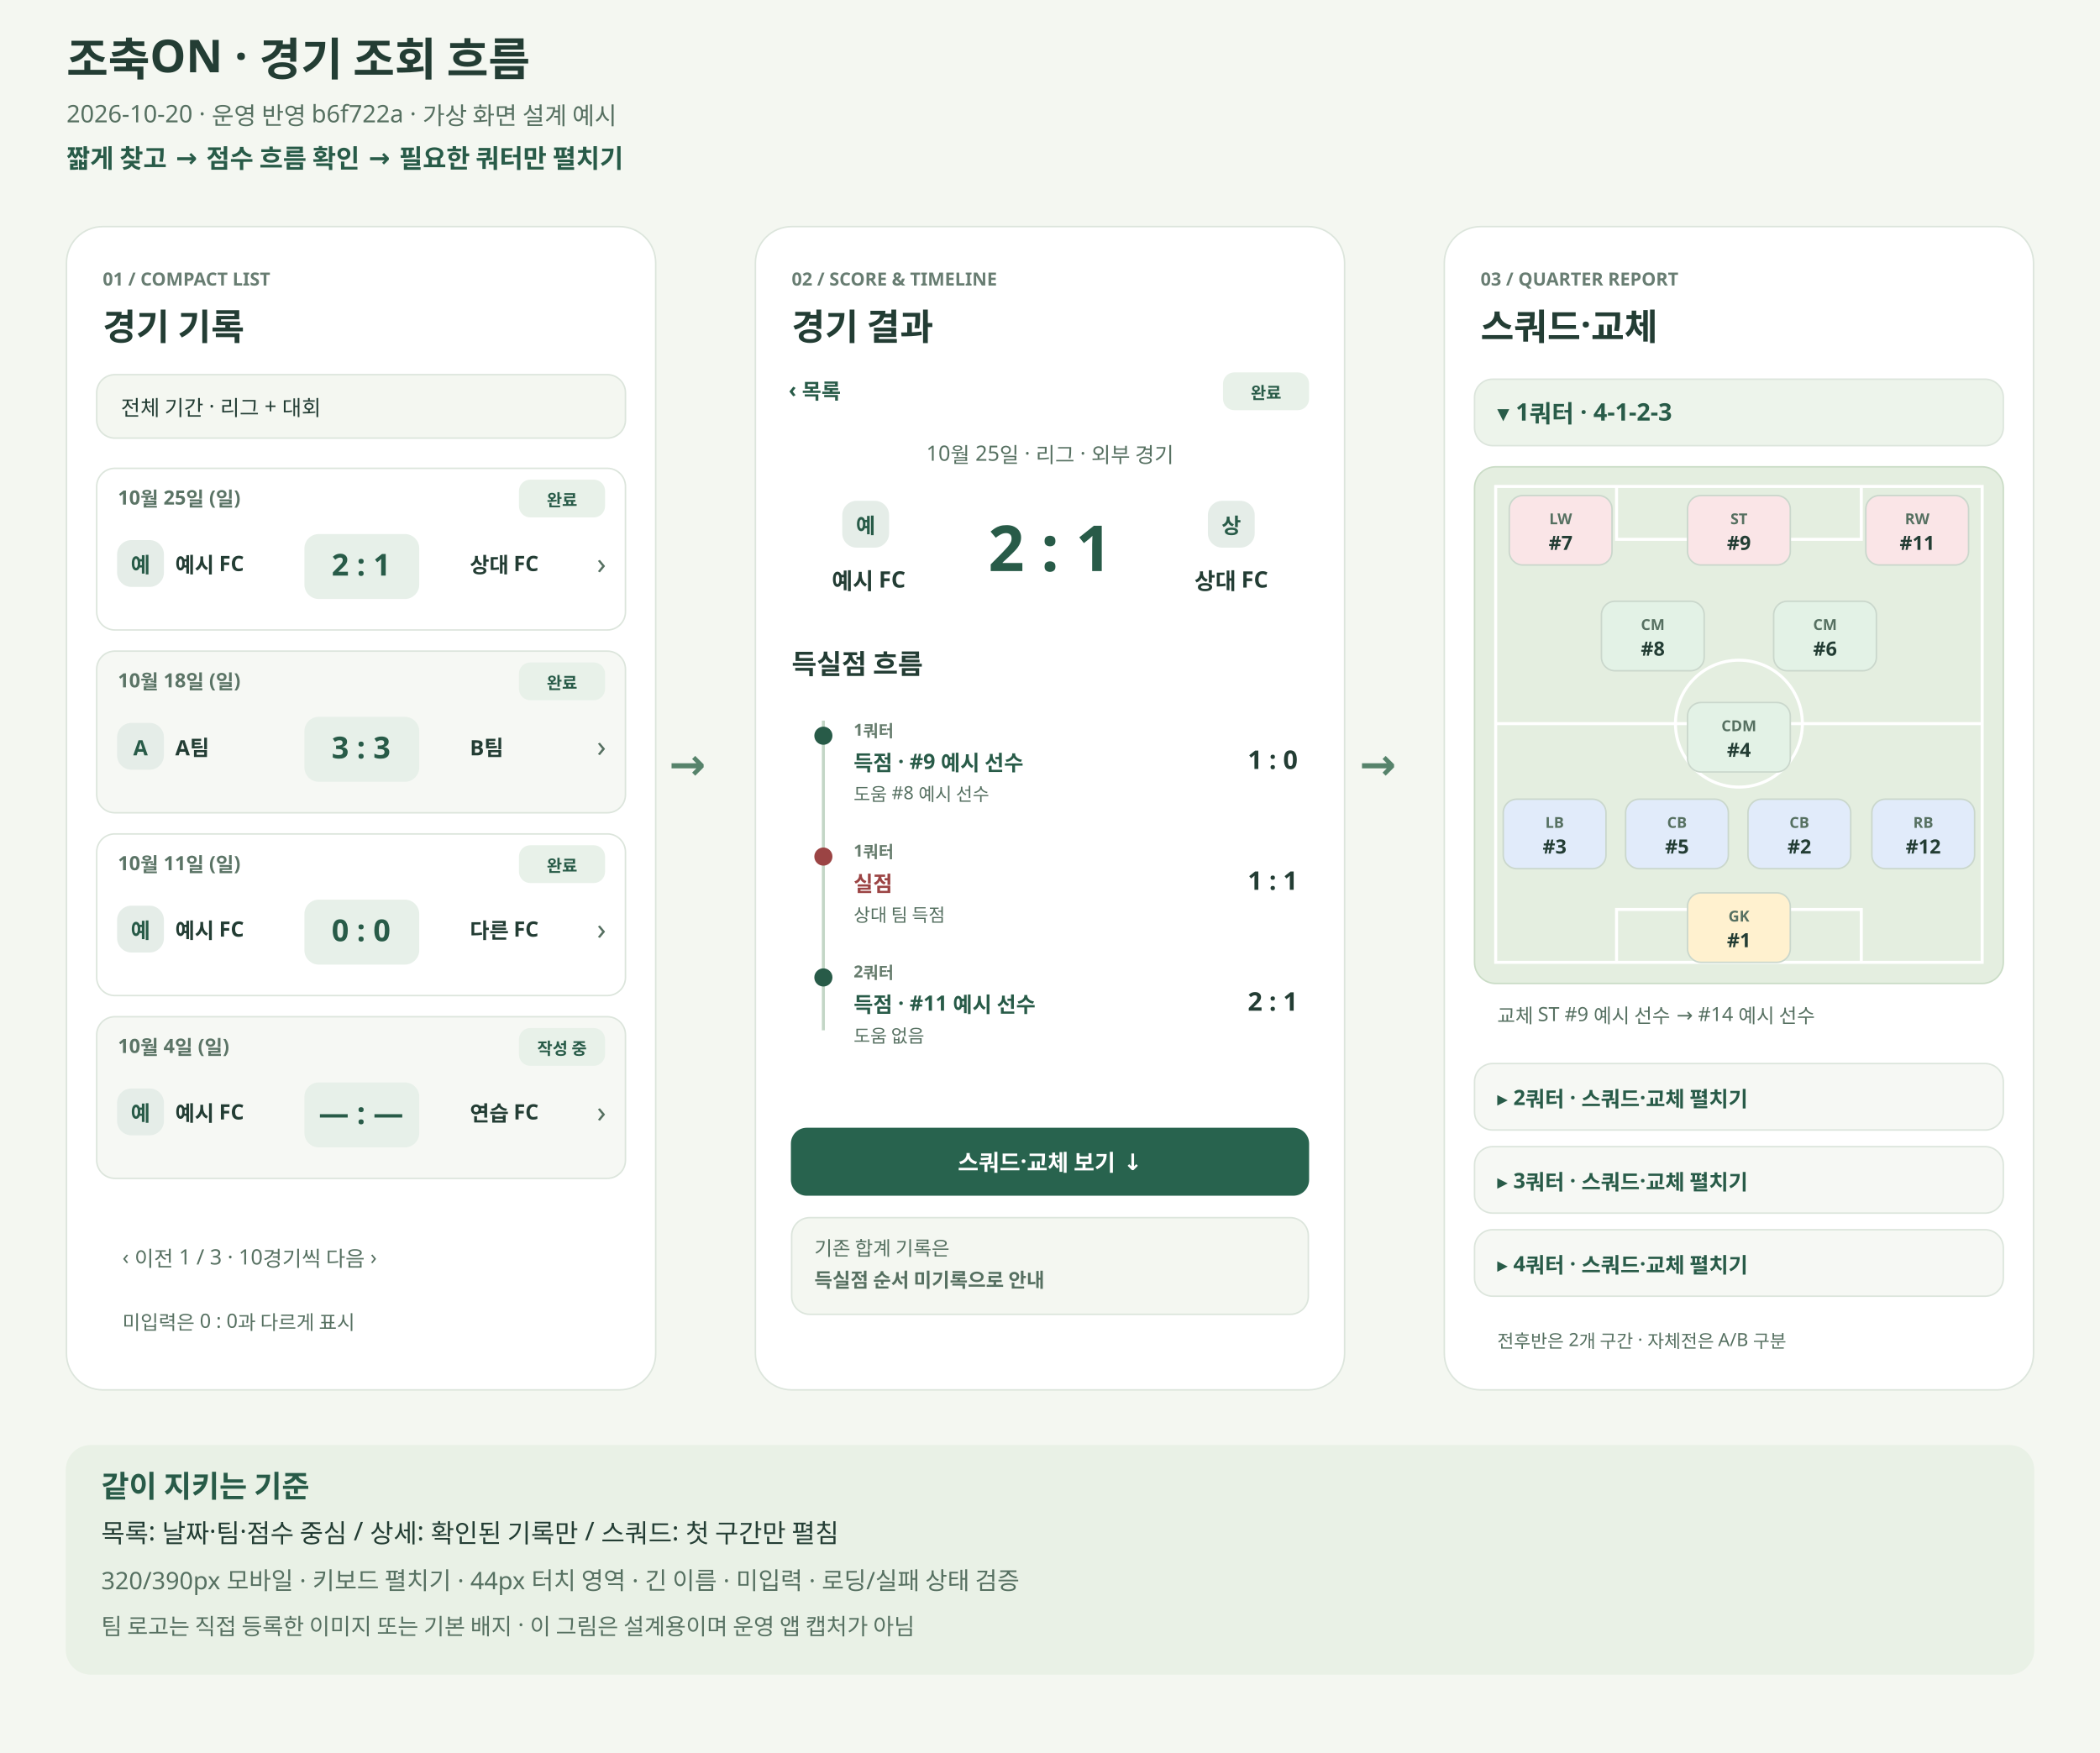
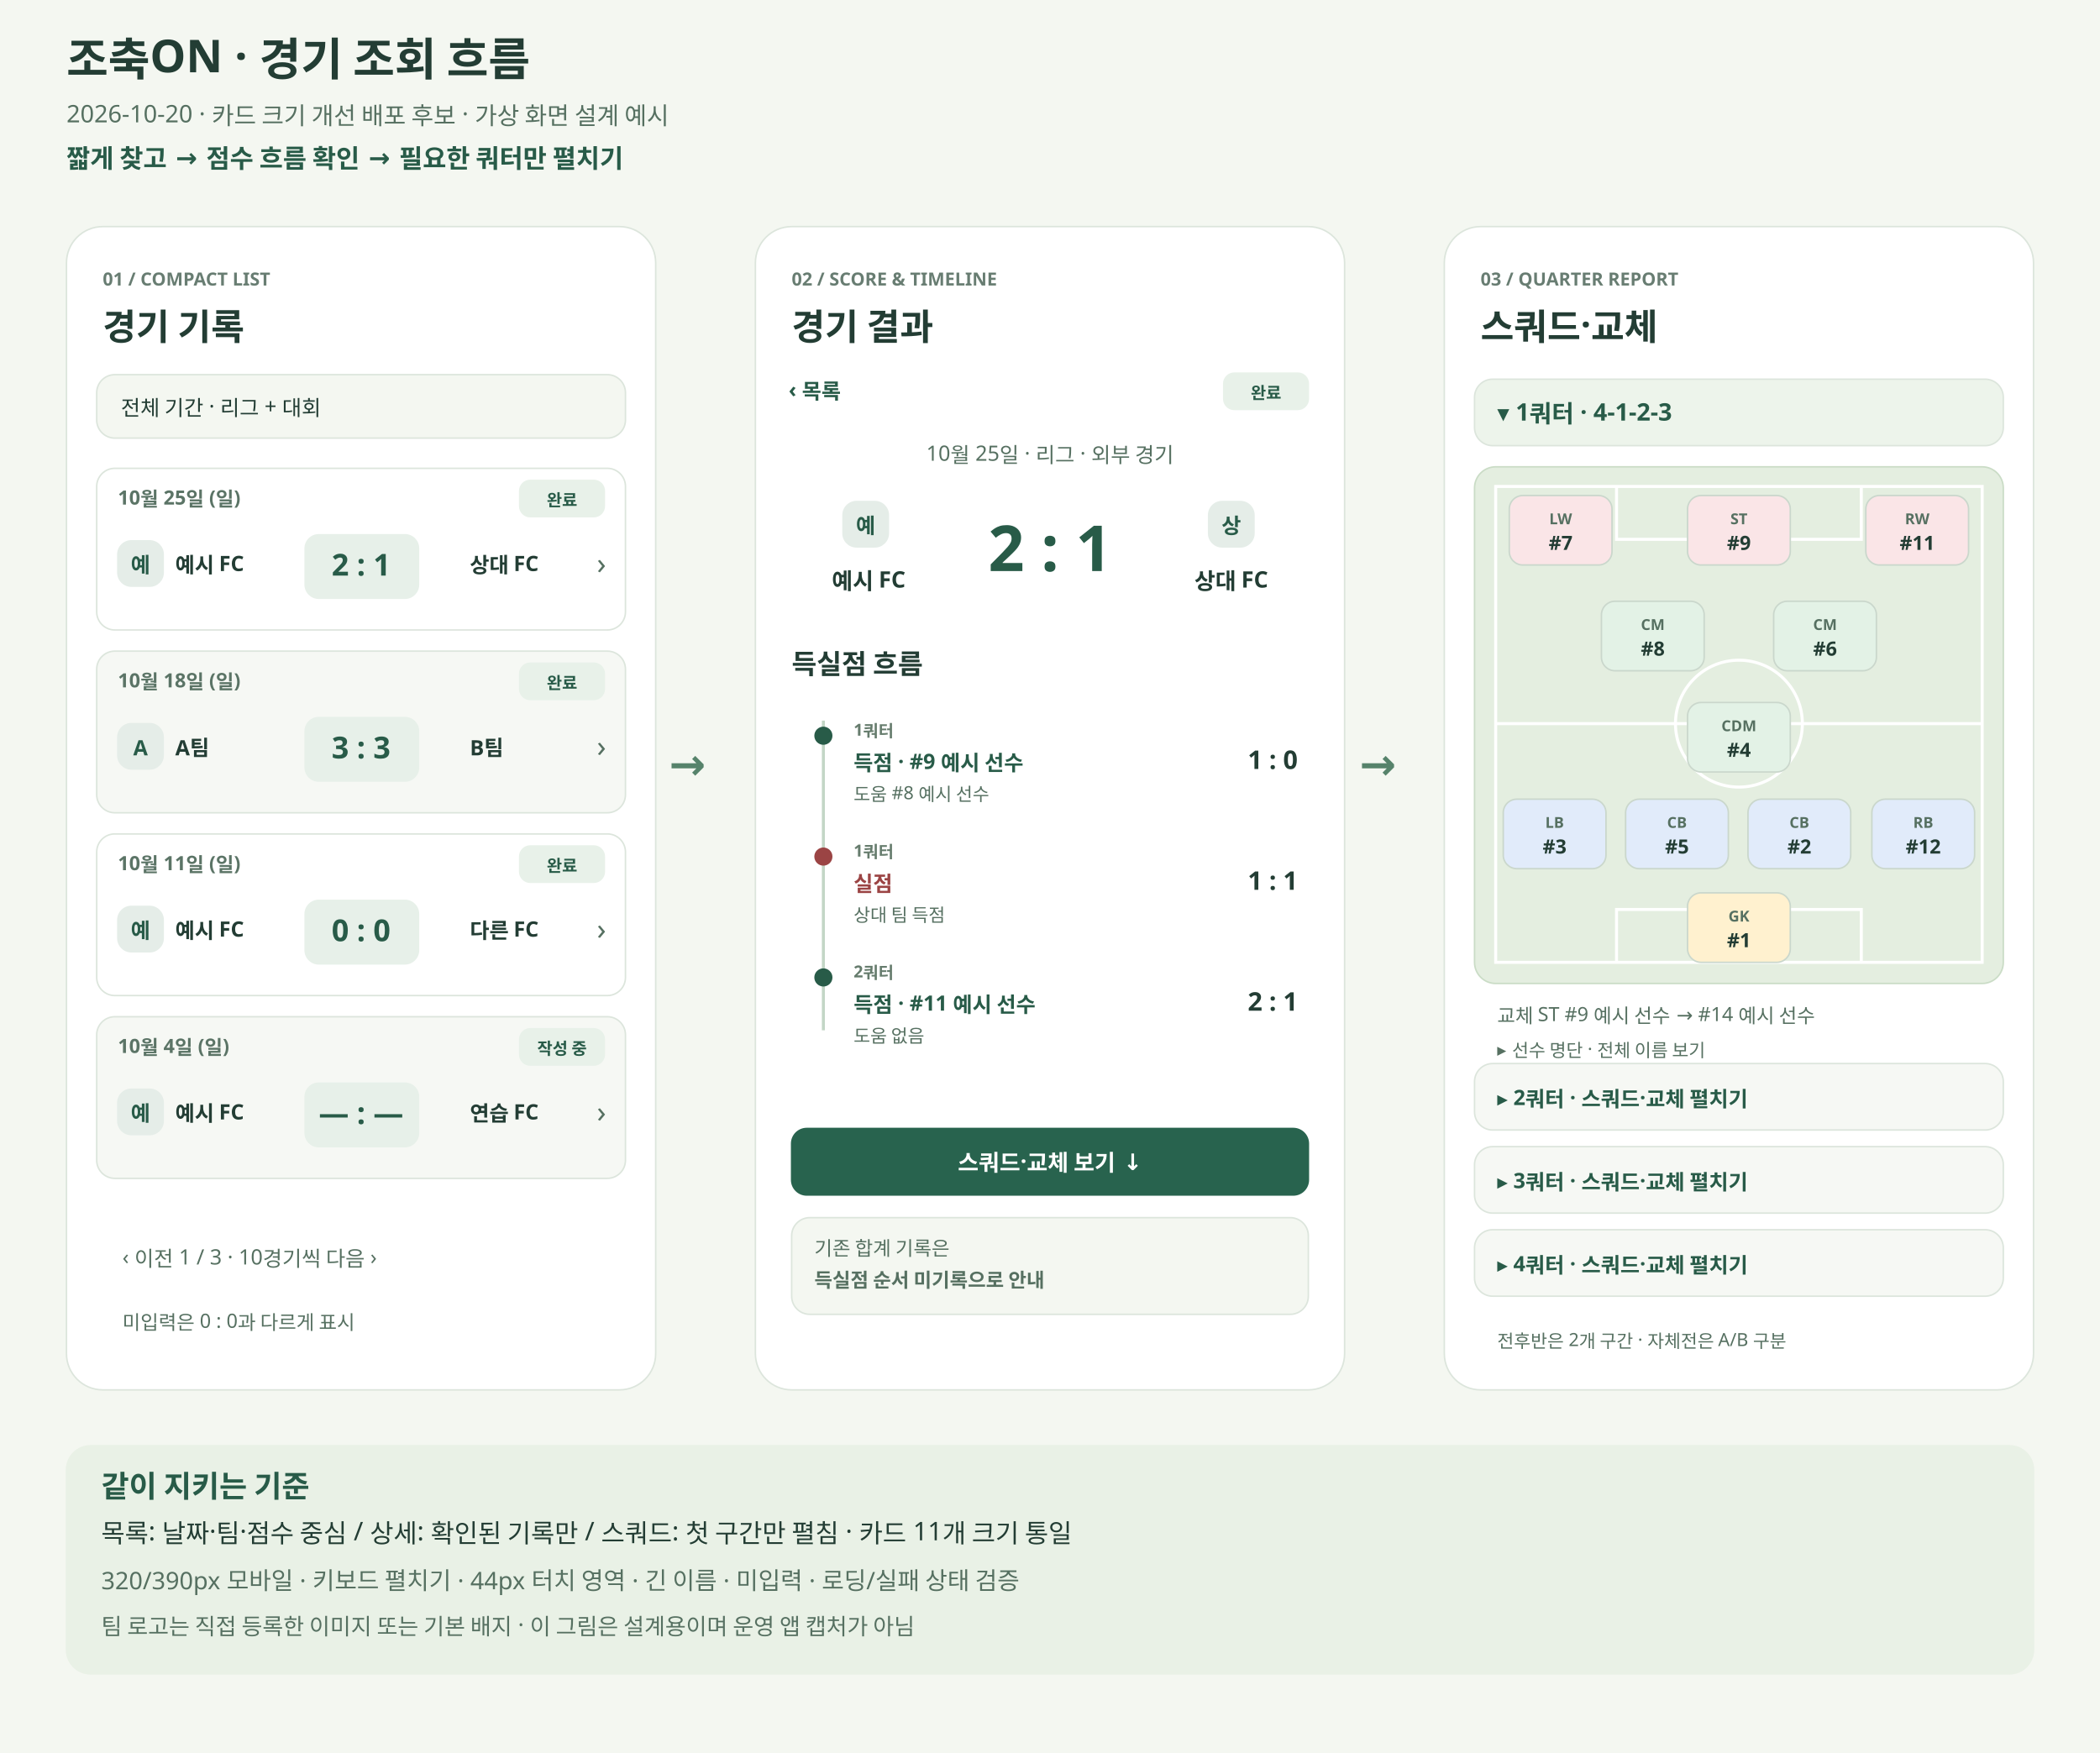
<svg xmlns="http://www.w3.org/2000/svg" width="1390" height="1160" viewBox="0 0 1390 1160" role="img" aria-labelledby="title desc">
  <g font-family="Malgun Gothic,Apple SD Gothic Neo,sans-serif">
    <rect x="0" y="0" width="1390" height="1160" rx="0" fill="#f4f7f1" stroke="#f4f7f1" />
    <text x="44" y="50" font-size="30" fill="#233d34" font-weight="800" text-anchor="start">조축ON · 경기 조회 흐름</text>
-     <text x="44" y="81" font-size="16" fill="#567061" font-weight="400" text-anchor="start">2026-10-20 · 운영 반영 b6f722a · 가상 화면 설계 예시</text>
+     <text x="44" y="81" font-size="16" fill="#567061" font-weight="400" text-anchor="start">2026-10-20 · 카드 크기 개선 배포 후보 · 가상 화면 설계 예시</text>
    <text x="44" y="111" font-size="17" fill="#285b48" font-weight="600" text-anchor="start">짧게 찾고 → 점수 흐름 확인 → 필요한 쿼터만 펼치기</text>
    <rect x="44" y="150" width="390" height="770" rx="24" fill="#fff" stroke="#dce5dc" />
    <text x="68" y="189" font-size="12" fill="#687d72" font-weight="700" text-anchor="start">01 / COMPACT LIST</text>
    <text x="68" y="225" font-size="24" fill="#233d34" font-weight="700" text-anchor="start">경기 기록</text>
    <rect x="64" y="248" width="350" height="42" rx="12" fill="#f4f7f1" stroke="#dce5dc" />
    <text x="80" y="275" font-size="14" fill="#233d34" font-weight="400" text-anchor="start">전체 기간    ·    리그 + 대회</text>
    <rect x="64" y="310" width="350" height="107" rx="12" fill="#fff" stroke="#dce5dc" />
    <text x="78" y="334" font-size="13" fill="#5b7466" font-weight="600" text-anchor="start">10월 25일 (일)</text>
    <rect x="344" y="318" width="56" height="24" rx="7" fill="#e8f1e9" stroke="#e8f1e9" />
    <text x="372" y="335" font-size="11" fill="#285b48" font-weight="700" text-anchor="middle">완료</text>
    <rect x="78" y="358" width="30" height="30" rx="9" fill="#e5ede8" stroke="#e5ede8" />
    <text x="93" y="379" font-size="14" fill="#285b48" font-weight="700" text-anchor="middle">예</text>
    <text x="116" y="379" font-size="14" fill="#233d34" font-weight="700" text-anchor="start">예시 FC</text>
    <rect x="202" y="354" width="75" height="42" rx="9" fill="#e7f0e9" stroke="#e7f0e9" />
    <text x="239" y="381" font-size="20" fill="#285b48" font-weight="800" text-anchor="middle">2 : 1</text>
    <text x="311" y="379" font-size="14" fill="#233d34" font-weight="700" text-anchor="start">상대 FC</text>
    <text x="395" y="380" font-size="20" fill="#567061" font-weight="400" text-anchor="start">›</text>
    <rect x="64" y="431" width="350" height="107" rx="12" fill="#f6f8f4" stroke="#dce5dc" />
    <text x="78" y="455" font-size="13" fill="#5b7466" font-weight="600" text-anchor="start">10월 18일 (일)</text>
    <rect x="344" y="439" width="56" height="24" rx="7" fill="#e8f1e9" stroke="#e8f1e9" />
    <text x="372" y="456" font-size="11" fill="#285b48" font-weight="700" text-anchor="middle">완료</text>
    <rect x="78" y="479" width="30" height="30" rx="9" fill="#e5ede8" stroke="#e5ede8" />
    <text x="93" y="500" font-size="14" fill="#285b48" font-weight="700" text-anchor="middle">A</text>
    <text x="116" y="500" font-size="14" fill="#233d34" font-weight="700" text-anchor="start">A팀</text>
    <rect x="202" y="475" width="75" height="42" rx="9" fill="#e7f0e9" stroke="#e7f0e9" />
    <text x="239" y="502" font-size="20" fill="#285b48" font-weight="800" text-anchor="middle">3 : 3</text>
    <text x="311" y="500" font-size="14" fill="#233d34" font-weight="700" text-anchor="start">B팀</text>
    <text x="395" y="501" font-size="20" fill="#567061" font-weight="400" text-anchor="start">›</text>
    <rect x="64" y="552" width="350" height="107" rx="12" fill="#fff" stroke="#dce5dc" />
    <text x="78" y="576" font-size="13" fill="#5b7466" font-weight="600" text-anchor="start">10월 11일 (일)</text>
    <rect x="344" y="560" width="56" height="24" rx="7" fill="#e8f1e9" stroke="#e8f1e9" />
    <text x="372" y="577" font-size="11" fill="#285b48" font-weight="700" text-anchor="middle">완료</text>
    <rect x="78" y="600" width="30" height="30" rx="9" fill="#e5ede8" stroke="#e5ede8" />
    <text x="93" y="621" font-size="14" fill="#285b48" font-weight="700" text-anchor="middle">예</text>
    <text x="116" y="621" font-size="14" fill="#233d34" font-weight="700" text-anchor="start">예시 FC</text>
    <rect x="202" y="596" width="75" height="42" rx="9" fill="#e7f0e9" stroke="#e7f0e9" />
    <text x="239" y="623" font-size="20" fill="#285b48" font-weight="800" text-anchor="middle">0 : 0</text>
    <text x="311" y="621" font-size="14" fill="#233d34" font-weight="700" text-anchor="start">다른 FC</text>
    <text x="395" y="622" font-size="20" fill="#567061" font-weight="400" text-anchor="start">›</text>
    <rect x="64" y="673" width="350" height="107" rx="12" fill="#f6f8f4" stroke="#dce5dc" />
    <text x="78" y="697" font-size="13" fill="#5b7466" font-weight="600" text-anchor="start">10월 4일 (일)</text>
    <rect x="344" y="681" width="56" height="24" rx="7" fill="#e8f1e9" stroke="#e8f1e9" />
    <text x="372" y="698" font-size="11" fill="#285b48" font-weight="700" text-anchor="middle">작성 중</text>
    <rect x="78" y="721" width="30" height="30" rx="9" fill="#e5ede8" stroke="#e5ede8" />
    <text x="93" y="742" font-size="14" fill="#285b48" font-weight="700" text-anchor="middle">예</text>
    <text x="116" y="742" font-size="14" fill="#233d34" font-weight="700" text-anchor="start">예시 FC</text>
    <rect x="202" y="717" width="75" height="42" rx="9" fill="#e7f0e9" stroke="#e7f0e9" />
    <text x="239" y="744" font-size="20" fill="#285b48" font-weight="800" text-anchor="middle">— : —</text>
    <text x="311" y="742" font-size="14" fill="#233d34" font-weight="700" text-anchor="start">연습 FC</text>
    <text x="395" y="743" font-size="20" fill="#567061" font-weight="400" text-anchor="start">›</text>
    <text x="81" y="837" font-size="14" fill="#567061" font-weight="400" text-anchor="start">‹ 이전       1 / 3 · 10경기씩       다음 ›</text>
    <text x="81" y="880" font-size="13" fill="#567061" font-weight="400" text-anchor="start">미입력은 0 : 0과 다르게 표시</text>
    <text x="455" y="516" font-size="29" fill="#56836b" font-weight="700" text-anchor="middle">→</text>
    <rect x="500" y="150" width="390" height="770" rx="24" fill="#fff" stroke="#dce5dc" />
    <text x="524" y="189" font-size="12" fill="#687d72" font-weight="700" text-anchor="start">02 / SCORE &amp; TIMELINE</text>
    <text x="524" y="225" font-size="24" fill="#233d34" font-weight="700" text-anchor="start">경기 결과</text>
    <text x="522" y="263" font-size="14" fill="#285b48" font-weight="600" text-anchor="start">‹ 목록</text>
    <rect x="810" y="247" width="56" height="24" rx="7" fill="#e8f1e9" stroke="#e8f1e9" />
    <text x="838" y="264" font-size="11" fill="#285b48" font-weight="700" text-anchor="middle">완료</text>
    <text x="695" y="305" font-size="14" fill="#567061" font-weight="400" text-anchor="middle">10월 25일 · 리그 · 외부 경기</text>
    <rect x="558" y="332" width="30" height="30" rx="9" fill="#e5ede8" stroke="#e5ede8" />
    <text x="573" y="353" font-size="14" fill="#285b48" font-weight="700" text-anchor="middle">예</text>
    <rect x="800" y="332" width="30" height="30" rx="9" fill="#e5ede8" stroke="#e5ede8" />
    <text x="815" y="353" font-size="14" fill="#285b48" font-weight="700" text-anchor="middle">상</text>
    <text x="575" y="390" font-size="15" fill="#233d34" font-weight="700" text-anchor="middle">예시 FC</text>
    <text x="815" y="390" font-size="15" fill="#233d34" font-weight="700" text-anchor="middle">상대 FC</text>
    <text x="695" y="378" font-size="42" fill="#285b48" font-weight="800" text-anchor="middle">2 : 1</text>
    <text x="524" y="446" font-size="18" fill="#233d34" font-weight="700" text-anchor="start">득실점 흐름</text>
    <path d="M545 477V682" stroke="#c3d6c6" stroke-width="2" />
    <circle cx="545" cy="487" r="6" fill="#285b48" />
    <text x="565" y="487" font-size="11" fill="#667c6d" font-weight="600" text-anchor="start">1쿼터</text>
    <text x="565" y="510" font-size="14" fill="#285b48" font-weight="700" text-anchor="start">득점 · #9 예시 선수</text>
    <text x="565" y="530" font-size="12" fill="#567061" font-weight="400" text-anchor="start">도움 #8 예시 선수</text>
    <text x="859" y="509" font-size="17" fill="#233d34" font-weight="700" text-anchor="end">1 : 0</text>
    <circle cx="545" cy="567" r="6" fill="#9b4444" />
    <text x="565" y="567" font-size="11" fill="#667c6d" font-weight="600" text-anchor="start">1쿼터</text>
    <text x="565" y="590" font-size="14" fill="#9b4444" font-weight="700" text-anchor="start">실점</text>
    <text x="565" y="610" font-size="12" fill="#567061" font-weight="400" text-anchor="start">상대 팀 득점</text>
    <text x="859" y="589" font-size="17" fill="#233d34" font-weight="700" text-anchor="end">1 : 1</text>
    <circle cx="545" cy="647" r="6" fill="#285b48" />
    <text x="565" y="647" font-size="11" fill="#667c6d" font-weight="600" text-anchor="start">2쿼터</text>
    <text x="565" y="670" font-size="14" fill="#285b48" font-weight="700" text-anchor="start">득점 · #11 예시 선수</text>
    <text x="565" y="690" font-size="12" fill="#567061" font-weight="400" text-anchor="start">도움 없음</text>
    <text x="859" y="669" font-size="17" fill="#233d34" font-weight="700" text-anchor="end">2 : 1</text>
    <rect x="524" y="747" width="342" height="44" rx="10" fill="#28634e" stroke="#28634e" />
    <text x="695" y="775" font-size="15" fill="#fff" font-weight="700" text-anchor="middle">스쿼드·교체 보기 ↓</text>
    <rect x="524" y="806" width="342" height="64" rx="12" fill="#f4f7f1" stroke="#dce5dc" />
    <text x="539" y="831" font-size="13" fill="#567061" font-weight="400" text-anchor="start">기존 합계 기록은</text>
    <text x="539" y="852" font-size="13" fill="#567061" font-weight="600" text-anchor="start">득실점 순서 미기록으로 안내</text>
    <text x="912" y="516" font-size="29" fill="#56836b" font-weight="700" text-anchor="middle">→</text>
    <rect x="956" y="150" width="390" height="770" rx="24" fill="#fff" stroke="#dce5dc" />
    <text x="980" y="189" font-size="12" fill="#687d72" font-weight="700" text-anchor="start">03 / QUARTER REPORT</text>
    <text x="980" y="225" font-size="24" fill="#233d34" font-weight="700" text-anchor="start">스쿼드·교체</text>
    <rect x="976" y="251" width="350" height="44" rx="12" fill="#edf4eb" stroke="#dce5dc" />
    <text x="991" y="279" font-size="16" fill="#285b48" font-weight="700" text-anchor="start">▾ 1쿼터  ·  4-1-2-3</text>
    <rect x="976" y="309" width="350" height="342" rx="14" fill="#e4eee0" stroke="#cadcc6" />
    <path d="M990 322H1312V637H990Z M990 479H1312 M1070 322V357H1232V322 M1070 637V602H1232V637" fill="none" stroke="#fff" stroke-width="2" />
    <circle cx="1151" cy="479" r="42" fill="none" stroke="#fff" stroke-width="2" />
    <rect x="999" y="328" width="68" height="46" rx="9" fill="#fae5e7" stroke="#cad7cc" />
    <text x="1033" y="347" font-size="10" fill="#567061" font-weight="700" text-anchor="middle">LW</text>
    <text x="1033" y="364" font-size="13" fill="#233d34" font-weight="700" text-anchor="middle">#7</text>
    <rect x="1117" y="328" width="68" height="46" rx="9" fill="#fae5e7" stroke="#cad7cc" />
    <text x="1151" y="347" font-size="10" fill="#567061" font-weight="700" text-anchor="middle">ST</text>
    <text x="1151" y="364" font-size="13" fill="#233d34" font-weight="700" text-anchor="middle">#9</text>
    <rect x="1235" y="328" width="68" height="46" rx="9" fill="#fae5e7" stroke="#cad7cc" />
    <text x="1269" y="347" font-size="10" fill="#567061" font-weight="700" text-anchor="middle">RW</text>
    <text x="1269" y="364" font-size="13" fill="#233d34" font-weight="700" text-anchor="middle">#11</text>
    <rect x="1060" y="398" width="68" height="46" rx="9" fill="#e3f2e6" stroke="#cad7cc" />
    <text x="1094" y="417" font-size="10" fill="#567061" font-weight="700" text-anchor="middle">CM</text>
    <text x="1094" y="434" font-size="13" fill="#233d34" font-weight="700" text-anchor="middle">#8</text>
    <rect x="1174" y="398" width="68" height="46" rx="9" fill="#e3f2e6" stroke="#cad7cc" />
    <text x="1208" y="417" font-size="10" fill="#567061" font-weight="700" text-anchor="middle">CM</text>
    <text x="1208" y="434" font-size="13" fill="#233d34" font-weight="700" text-anchor="middle">#6</text>
    <rect x="1117" y="465" width="68" height="46" rx="9" fill="#e3f2e6" stroke="#cad7cc" />
    <text x="1151" y="484" font-size="10" fill="#567061" font-weight="700" text-anchor="middle">CDM</text>
    <text x="1151" y="501" font-size="13" fill="#233d34" font-weight="700" text-anchor="middle">#4</text>
    <rect x="995" y="529" width="68" height="46" rx="9" fill="#e1ebfa" stroke="#cad7cc" />
    <text x="1029" y="548" font-size="10" fill="#567061" font-weight="700" text-anchor="middle">LB</text>
    <text x="1029" y="565" font-size="13" fill="#233d34" font-weight="700" text-anchor="middle">#3</text>
    <rect x="1076" y="529" width="68" height="46" rx="9" fill="#e1ebfa" stroke="#cad7cc" />
    <text x="1110" y="548" font-size="10" fill="#567061" font-weight="700" text-anchor="middle">CB</text>
    <text x="1110" y="565" font-size="13" fill="#233d34" font-weight="700" text-anchor="middle">#5</text>
    <rect x="1157" y="529" width="68" height="46" rx="9" fill="#e1ebfa" stroke="#cad7cc" />
    <text x="1191" y="548" font-size="10" fill="#567061" font-weight="700" text-anchor="middle">CB</text>
    <text x="1191" y="565" font-size="13" fill="#233d34" font-weight="700" text-anchor="middle">#2</text>
    <rect x="1239" y="529" width="68" height="46" rx="9" fill="#e1ebfa" stroke="#cad7cc" />
    <text x="1273" y="548" font-size="10" fill="#567061" font-weight="700" text-anchor="middle">RB</text>
    <text x="1273" y="565" font-size="13" fill="#233d34" font-weight="700" text-anchor="middle">#12</text>
    <rect x="1117" y="591" width="68" height="46" rx="9" fill="#fff1cf" stroke="#cad7cc" />
    <text x="1151" y="610" font-size="10" fill="#567061" font-weight="700" text-anchor="middle">GK</text>
    <text x="1151" y="627" font-size="13" fill="#233d34" font-weight="700" text-anchor="middle">#1</text>
    <text x="991" y="677" font-size="13" fill="#567061" font-weight="400" text-anchor="start">교체  ST   #9 예시 선수 → #14 예시 선수</text>
+     <text x="991" y="699" font-size="12" fill="#567061" font-weight="400" text-anchor="start">▸ 선수 명단 · 전체 이름 보기</text>
    <rect x="976" y="704" width="350" height="44" rx="12" fill="#f6f8f4" stroke="#dce5dc" />
    <text x="991" y="732" font-size="14" fill="#285b48" font-weight="600" text-anchor="start">▸ 2쿼터 · 스쿼드·교체 펼치기</text>
    <rect x="976" y="759" width="350" height="44" rx="12" fill="#f6f8f4" stroke="#dce5dc" />
    <text x="991" y="787" font-size="14" fill="#285b48" font-weight="600" text-anchor="start">▸ 3쿼터 · 스쿼드·교체 펼치기</text>
    <rect x="976" y="814" width="350" height="44" rx="12" fill="#f6f8f4" stroke="#dce5dc" />
    <text x="991" y="842" font-size="14" fill="#285b48" font-weight="600" text-anchor="start">▸ 4쿼터 · 스쿼드·교체 펼치기</text>
    <text x="991" y="892" font-size="12" fill="#567061" font-weight="400" text-anchor="start">전후반은 2개 구간 · 자체전은 A/B 구분</text>
    <rect x="44" y="957" width="1302" height="151" rx="16" fill="#e9f1e6" stroke="#e9f1e6" />
    <text x="67" y="991" font-size="20" fill="#285b48" font-weight="700" text-anchor="start">같이 지키는 기준</text>
-     <text x="67" y="1021" font-size="17" fill="#233d34" font-weight="400" text-anchor="start">목록: 날짜·팀·점수 중심  /  상세: 확인된 기록만  /  스쿼드: 첫 구간만 펼침</text>
+     <text x="67" y="1021" font-size="17" fill="#233d34" font-weight="400" text-anchor="start">목록: 날짜·팀·점수 중심  /  상세: 확인된 기록만  /  스쿼드: 첫 구간만 펼침 · 카드 11개 크기 통일</text>
    <text x="67" y="1052" font-size="16" fill="#567061" font-weight="400" text-anchor="start">320/390px 모바일 · 키보드 펼치기 · 44px 터치 영역 · 긴 이름 · 미입력 · 로딩/실패 상태 검증</text>
    <text x="67" y="1082" font-size="15" fill="#567061" font-weight="400" text-anchor="start">팀 로고는 직접 등록한 이미지 또는 기본 배지 · 이 그림은 설계용이며 운영 앱 캡처가 아님</text>
  </g>
</svg>
